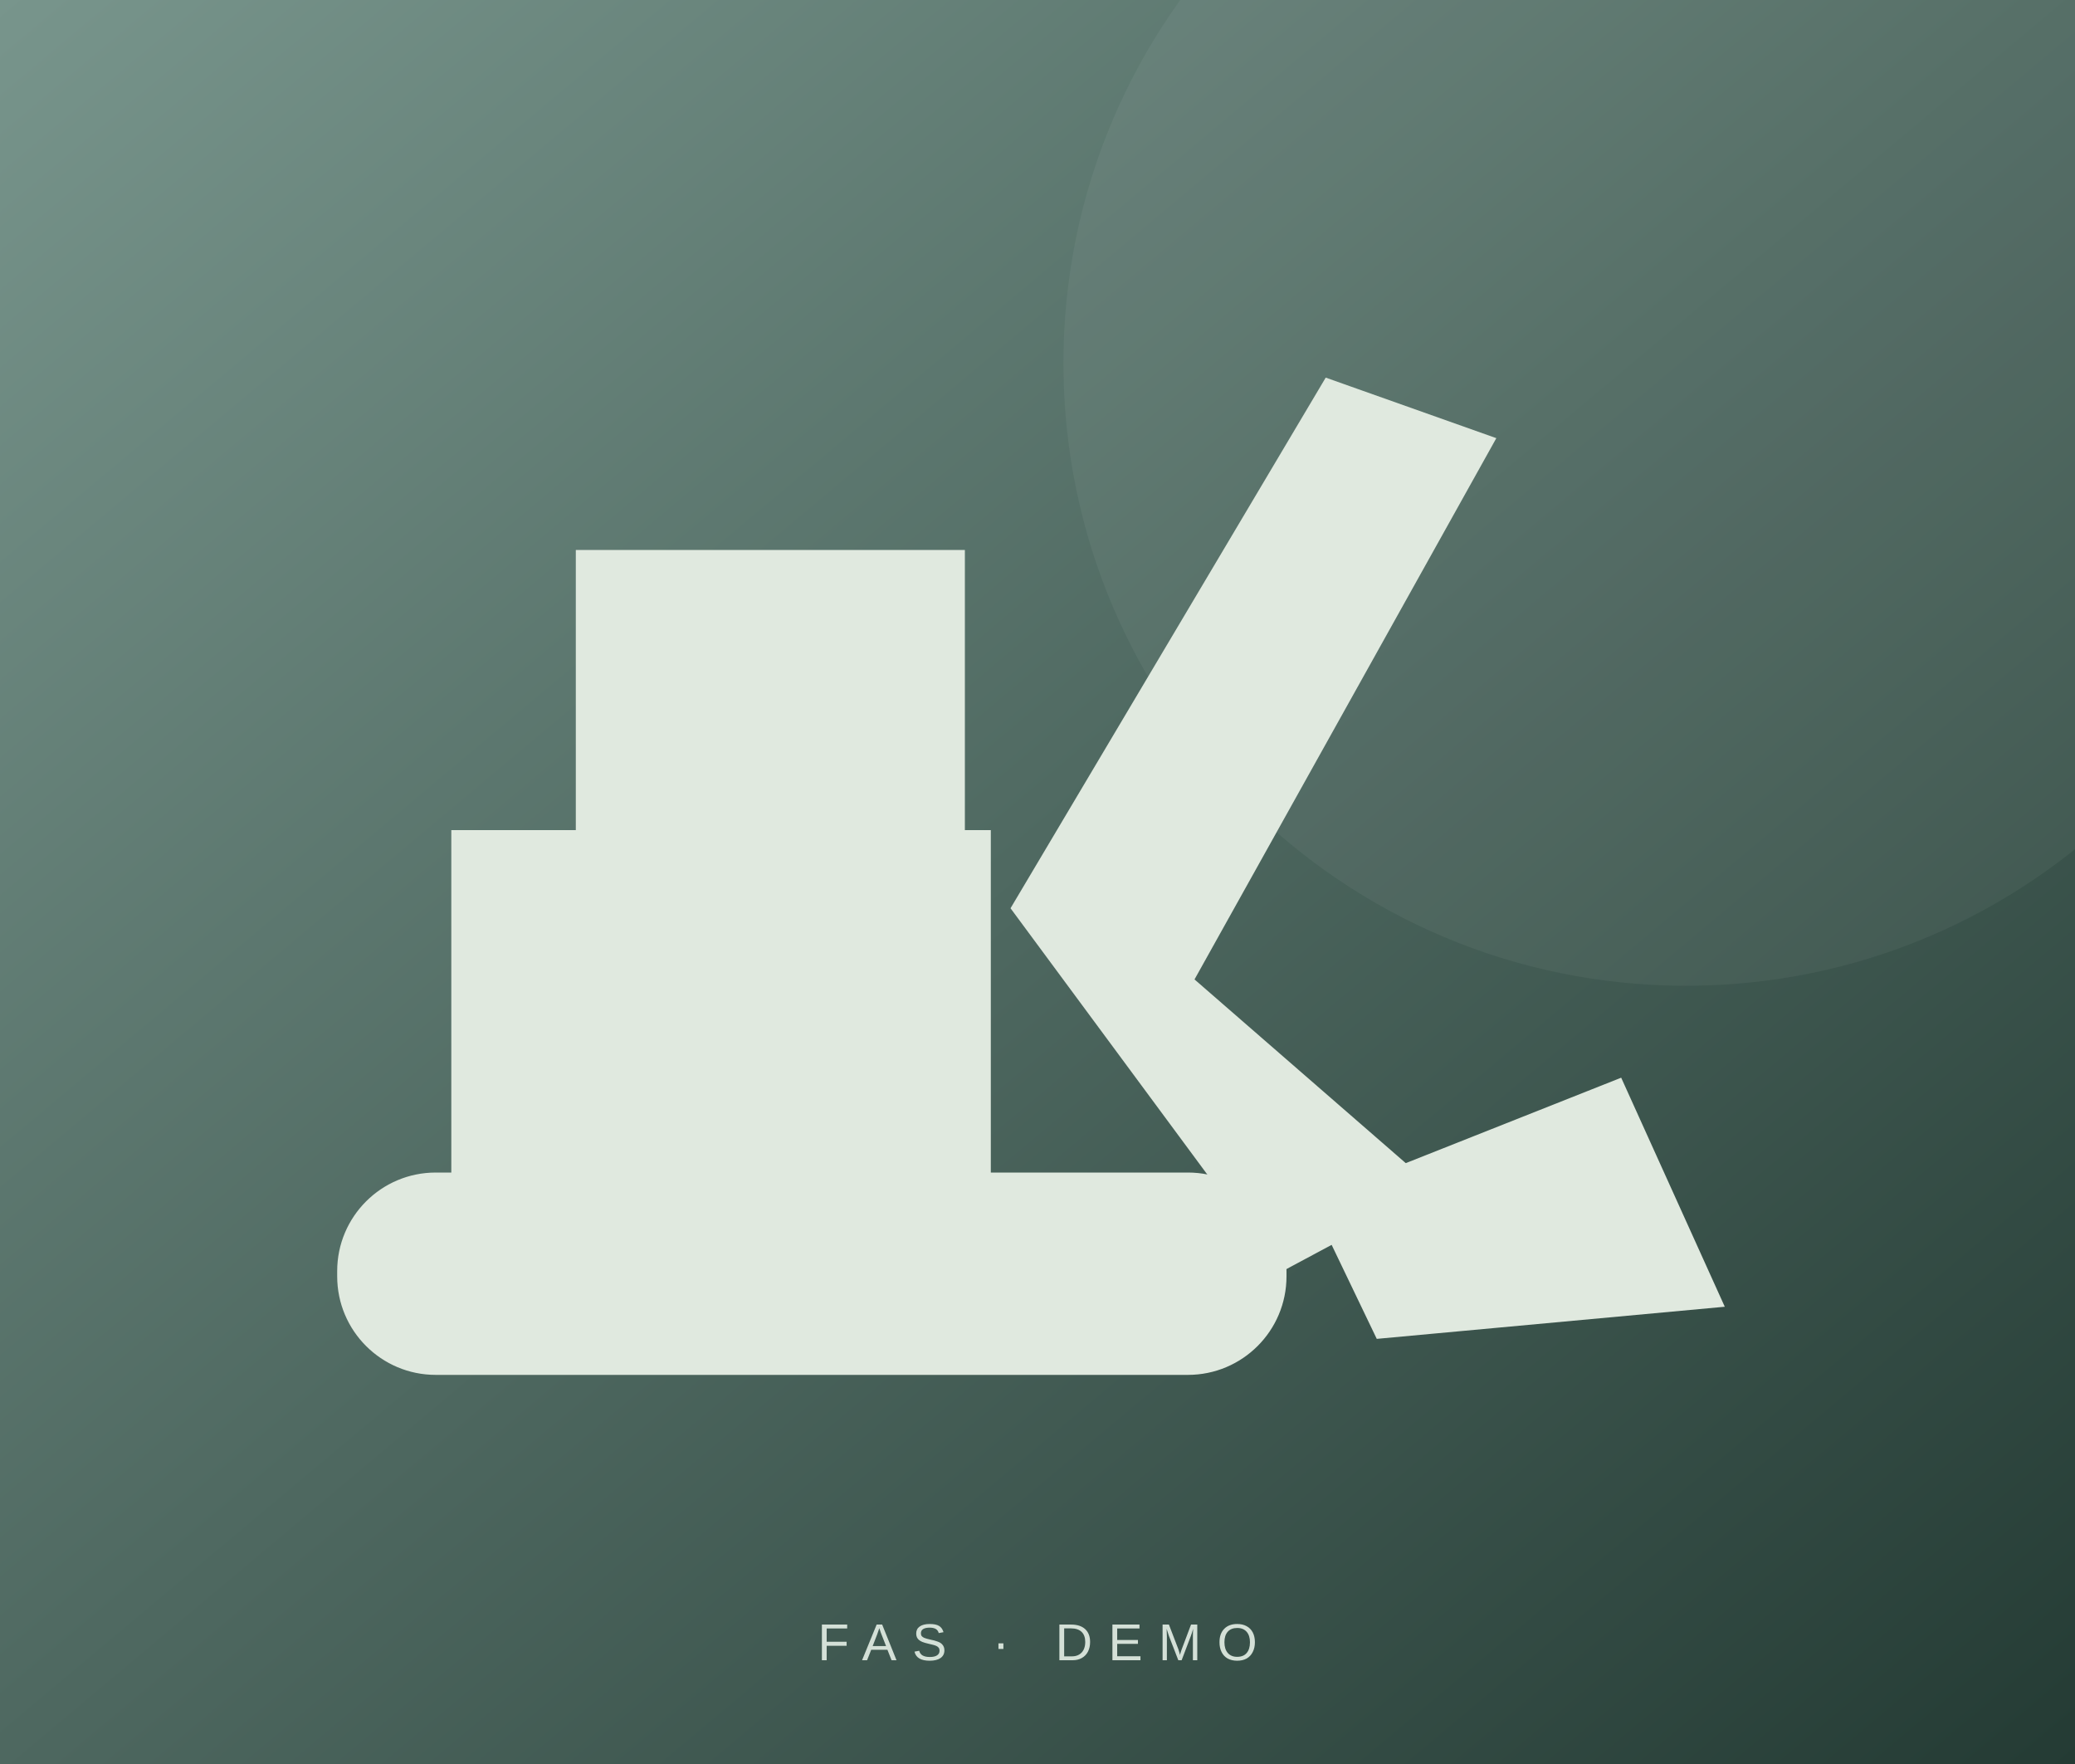
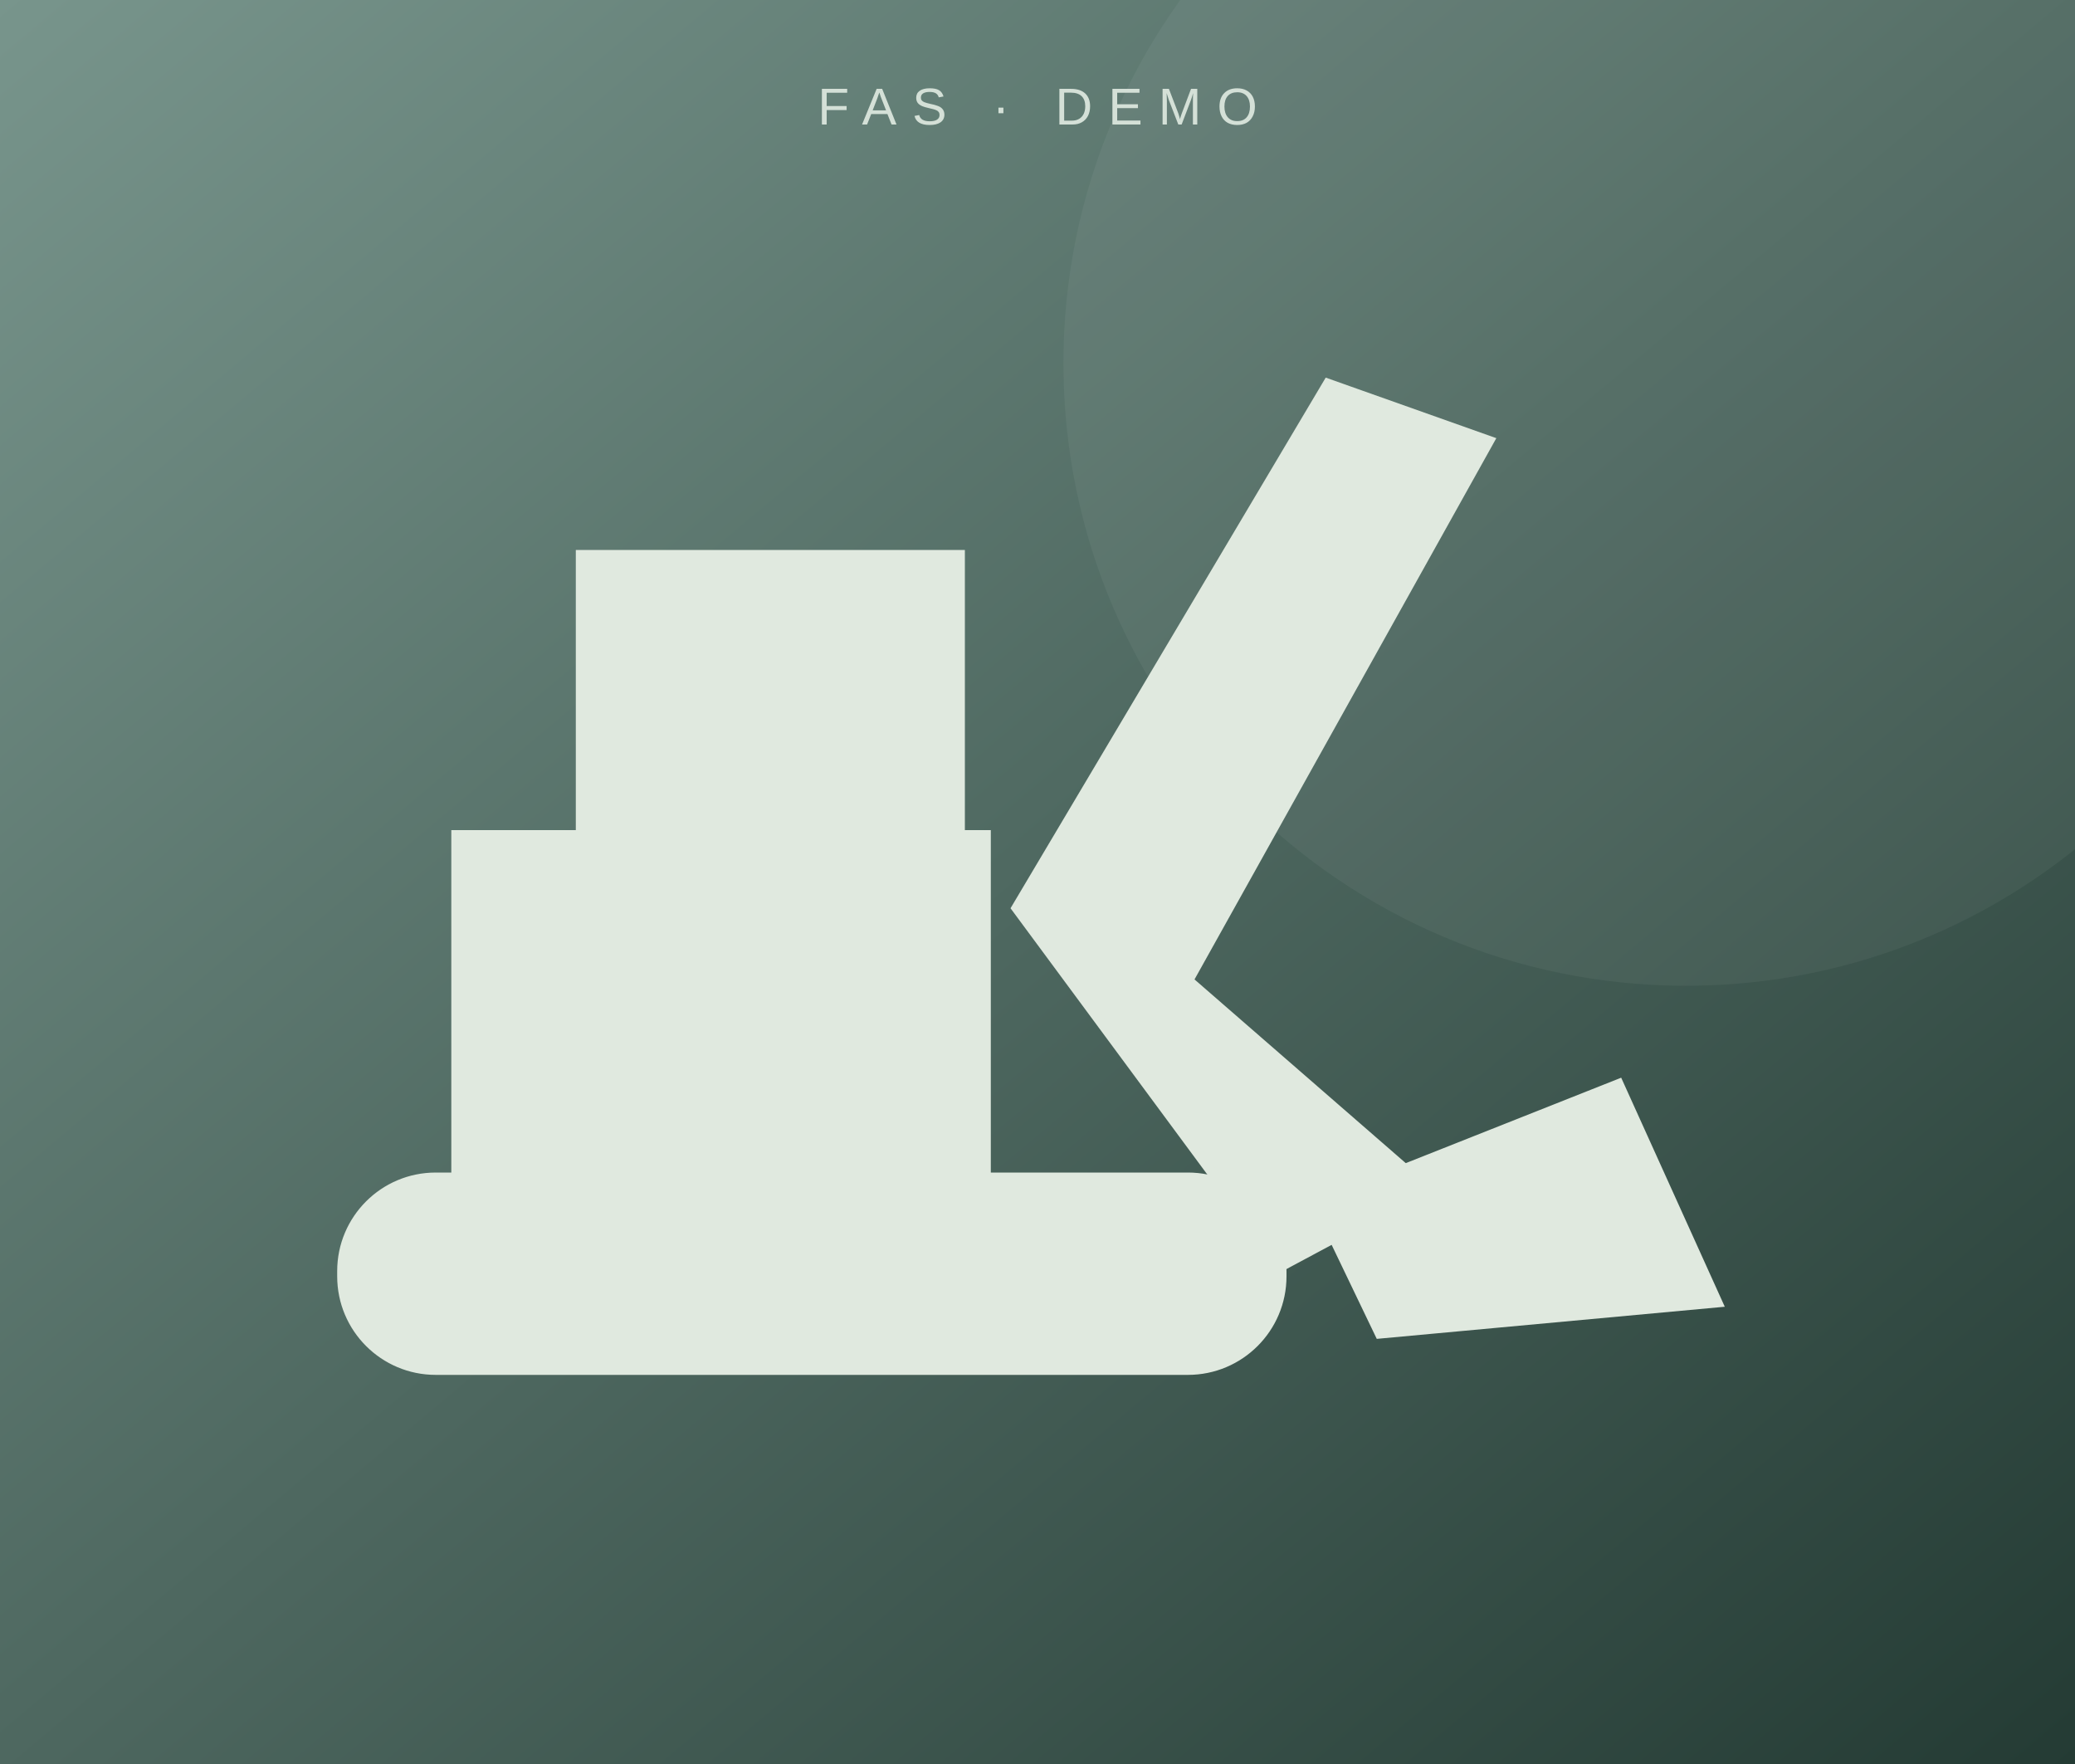
<svg xmlns="http://www.w3.org/2000/svg" viewBox="0 0 400 340">
  <defs>
    <linearGradient id="b" x2="1" y2="1">
      <stop stop-color="#78958c" />
      <stop offset="1" stop-color="#243b34" />
    </linearGradient>
  </defs>
  <rect width="400" height="340" fill="url(#b)" />
  <circle cx="325" cy="70" r="120" fill="#ffffff0c" />
  <g fill="#e0e9df" stroke="#e0e9df" stroke-width="2">
    <path d="M88 161h102v68H88zM112 107h73v54h-73zM196 175l60-101 31 11-58 104 46 40-28 15z" />
    <rect x="66" y="227" width="181" height="37" rx="18" />
    <path d="M254 232l58-23 19 42-65 6z" />
  </g>
-   <text x="200" y="320" text-anchor="middle" fill="#d4e0d7" font-family="Arial" font-size="10" letter-spacing="3">FAS · DEMO</text>
+   <text x="200" y="24" text-anchor="middle" fill="#d4e0d7" font-family="Arial" font-size="10" letter-spacing="3">FAS · DEMO</text>
</svg>
